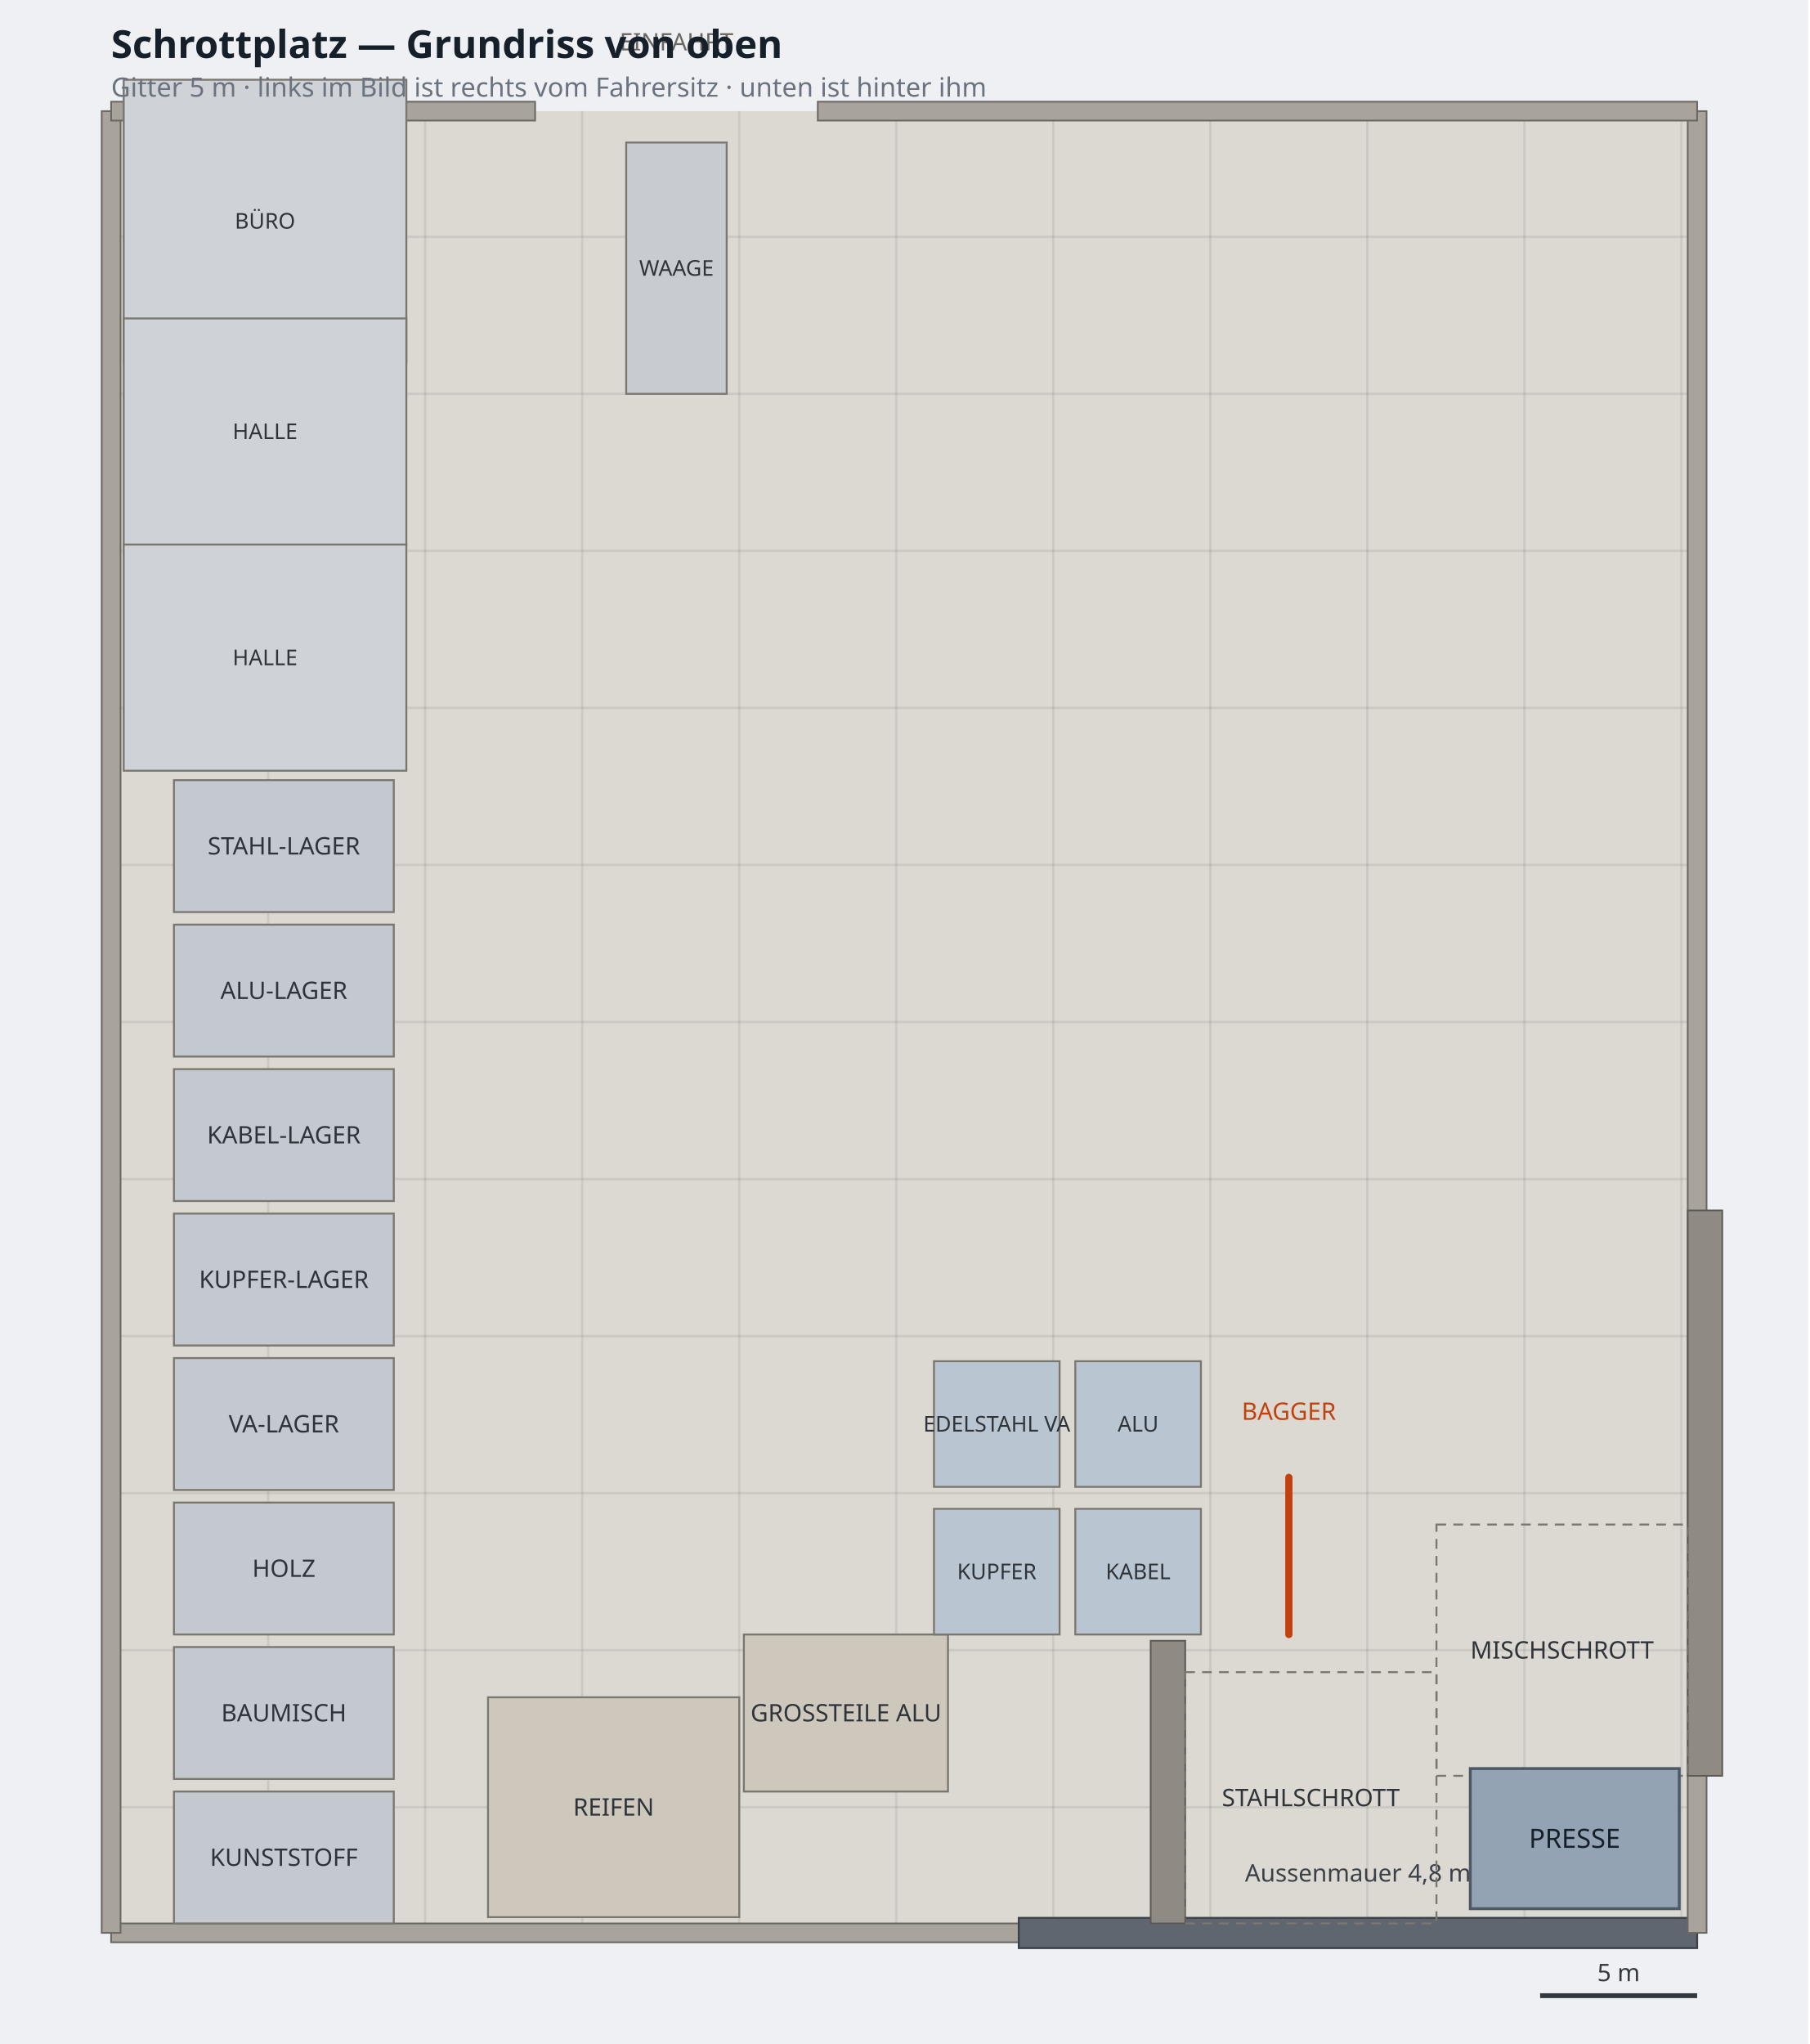
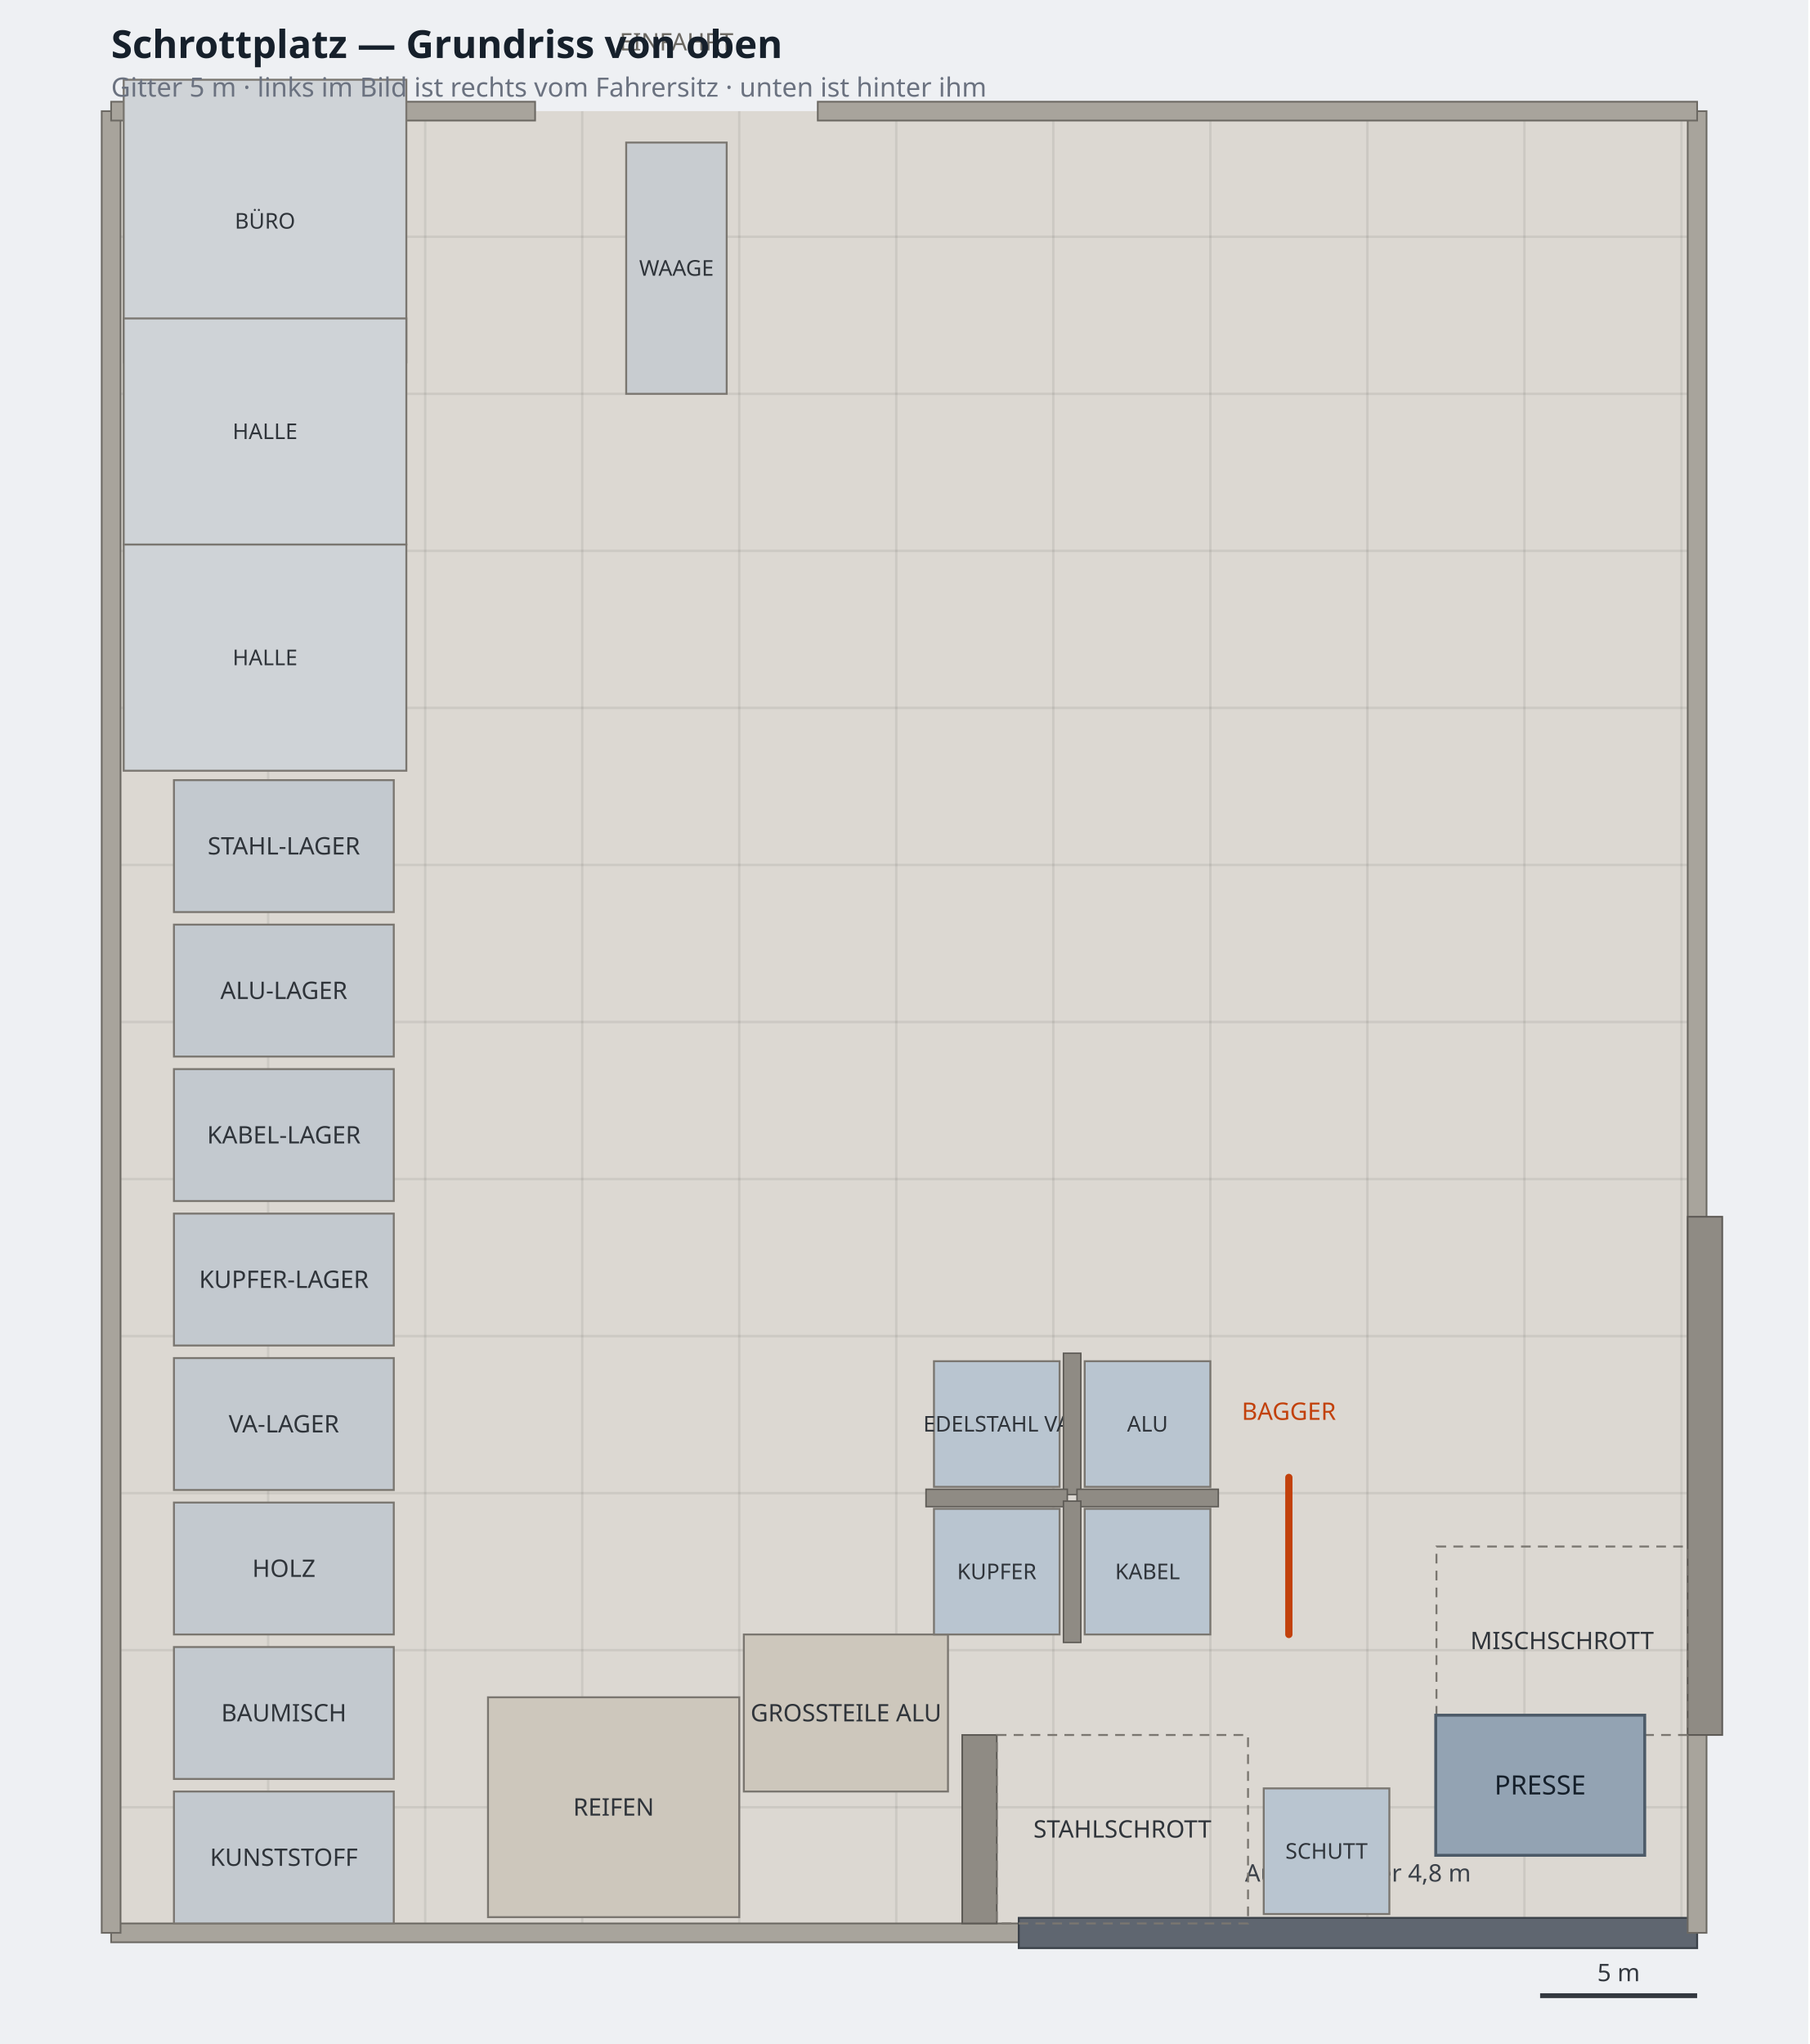
<svg xmlns="http://www.w3.org/2000/svg" width="749" height="846" viewBox="0 0 749 846">
  <rect width="748.5" height="846" fill="#eef0f3" />
  <rect x="46" y="46" width="656.5" height="754" fill="#dcd8d2" />
  <line x1="46" y1="46" x2="46" y2="800" stroke="#00000012" />
  <line x1="111" y1="46" x2="111" y2="800" stroke="#00000012" />
  <line x1="176" y1="46" x2="176" y2="800" stroke="#00000012" />
  <line x1="241" y1="46" x2="241" y2="800" stroke="#00000012" />
  <line x1="306" y1="46" x2="306" y2="800" stroke="#00000012" />
  <line x1="371" y1="46" x2="371" y2="800" stroke="#00000012" />
  <line x1="436" y1="46" x2="436" y2="800" stroke="#00000012" />
  <line x1="501" y1="46" x2="501" y2="800" stroke="#00000012" />
  <line x1="566" y1="46" x2="566" y2="800" stroke="#00000012" />
  <line x1="631" y1="46" x2="631" y2="800" stroke="#00000012" />
  <line x1="696" y1="46" x2="696" y2="800" stroke="#00000012" />
  <line x1="46" y1="748" x2="702.5" y2="748" stroke="#00000012" />
  <line x1="46" y1="683" x2="702.5" y2="683" stroke="#00000012" />
  <line x1="46" y1="618" x2="702.5" y2="618" stroke="#00000012" />
  <line x1="46" y1="553" x2="702.5" y2="553" stroke="#00000012" />
  <line x1="46" y1="488" x2="702.5" y2="488" stroke="#00000012" />
  <line x1="46" y1="423" x2="702.5" y2="423" stroke="#00000012" />
  <line x1="46" y1="358" x2="702.5" y2="358" stroke="#00000012" />
  <line x1="46" y1="293" x2="702.5" y2="293" stroke="#00000012" />
  <line x1="46" y1="228" x2="702.5" y2="228" stroke="#00000012" />
  <line x1="46" y1="163" x2="702.5" y2="163" stroke="#00000012" />
  <line x1="46" y1="98" x2="702.5" y2="98" stroke="#00000012" />
  <rect x="46.0" y="796.1" width="656.5" height="7.8" fill="#a8a49c" stroke="#6b6862" stroke-width="0.7" />
  <rect x="421.7" y="793.8" width="280.8" height="12.5" fill="#5f6670" stroke="#3b4149" stroke-width="0.8" />
  <text x="562.1" y="775.3" fill="#3b4149" font-size="10" text-anchor="middle" dominant-baseline="middle" font-family="system-ui,sans-serif">Aussenmauer 4,8 m</text>
  <rect x="42.1" y="46.0" width="7.8" height="754.0" fill="#a8a49c" stroke="#6b6862" stroke-width="0.7" />
  <rect x="698.6" y="46.0" width="7.8" height="754.0" fill="#a8a49c" stroke="#6b6862" stroke-width="0.7" />
  <rect x="46.0" y="42.1" width="175.5" height="7.8" fill="#a8a49c" stroke="#6b6862" stroke-width="0.7" />
  <rect x="338.5" y="42.1" width="364.0" height="7.8" fill="#a8a49c" stroke="#6b6862" stroke-width="0.7" />
  <text x="280.0" y="17.4" fill="#6b6862" font-size="10" text-anchor="middle" dominant-baseline="middle" font-family="system-ui,sans-serif">EINFAHRT</text>
-   <rect x="698.6" y="501.0" width="14.3" height="234.0" fill="#8f8b84" stroke="#5d5a55" stroke-width="0.7" />
-   <rect x="476.3" y="679.1" width="14.3" height="117.0" fill="#8f8b84" stroke="#5d5a55" stroke-width="0.7" />
-   <rect x="594.6" y="631.0" width="104.0" height="104.0" fill="none" stroke="#7a7670" stroke-width="0.8" stroke-dasharray="4 3" />
-   <text x="646.6" y="683.0" fill="#2f343a" font-size="10" text-anchor="middle" dominant-baseline="middle" font-family="system-ui,sans-serif">MISCHSCHROTT</text>
-   <rect x="490.6" y="692.1" width="104.0" height="104.0" fill="none" stroke="#7a7670" stroke-width="0.8" stroke-dasharray="4 3" />
-   <text x="542.6" y="744.1" fill="#2f343a" font-size="10" text-anchor="middle" dominant-baseline="middle" font-family="system-ui,sans-serif">STAHLSCHROTT</text>
+   <rect x="698.6" y="503.6" width="14.3" height="214.5" fill="#8f8b84" stroke="#5d5a55" stroke-width="0.7" />
+   <rect x="398.3" y="718.1" width="14.3" height="78.0" fill="#8f8b84" stroke="#5d5a55" stroke-width="0.7" />
+   <rect x="594.6" y="640.1" width="104.0" height="78.0" fill="none" stroke="#7a7670" stroke-width="0.8" stroke-dasharray="4 3" />
+   <text x="646.6" y="679.1" fill="#2f343a" font-size="10" text-anchor="middle" dominant-baseline="middle" font-family="system-ui,sans-serif">MISCHSCHROTT</text>
+   <rect x="412.6" y="718.1" width="104.0" height="78.0" fill="none" stroke="#7a7670" stroke-width="0.8" stroke-dasharray="4 3" />
+   <text x="464.6" y="757.1" fill="#2f343a" font-size="10" text-anchor="middle" dominant-baseline="middle" font-family="system-ui,sans-serif">STAHLSCHROTT</text>
+   <rect x="523.1" y="740.2" width="52.0" height="52.0" fill="#b9c5d0" stroke="#7a7670" stroke-width="0.8" />
+   <text x="549.1" y="766.2" fill="#2f343a" font-size="9" text-anchor="middle" dominant-baseline="middle" font-family="system-ui,sans-serif">SCHUTT</text>
  <rect x="307.9" y="676.5" width="84.5" height="65.0" fill="#cdc7bc" stroke="#7a7670" stroke-width="0.8" />
  <text x="350.2" y="709.0" fill="#2f343a" font-size="10" text-anchor="middle" dominant-baseline="middle" font-family="system-ui,sans-serif">GROSSTEILE ALU</text>
  <rect x="202.0" y="702.5" width="104.0" height="91.0" fill="#cdc7bc" stroke="#7a7670" stroke-width="0.8" />
  <text x="254.0" y="748.0" fill="#2f343a" font-size="10" text-anchor="middle" dominant-baseline="middle" font-family="system-ui,sans-serif">REIFEN</text>
-   <rect x="445.1" y="563.4" width="52.0" height="52.0" fill="#b9c5d0" stroke="#7a7670" stroke-width="0.8" />
-   <text x="471.1" y="589.4" fill="#2f343a" font-size="9" text-anchor="middle" dominant-baseline="middle" font-family="system-ui,sans-serif">ALU</text>
+   <rect x="449.0" y="563.4" width="52.0" height="52.0" fill="#b9c5d0" stroke="#7a7670" stroke-width="0.8" />
+   <text x="475.0" y="589.4" fill="#2f343a" font-size="9" text-anchor="middle" dominant-baseline="middle" font-family="system-ui,sans-serif">ALU</text>
  <rect x="386.6" y="563.4" width="52.0" height="52.0" fill="#b9c5d0" stroke="#7a7670" stroke-width="0.8" />
  <text x="412.6" y="589.4" fill="#2f343a" font-size="9" text-anchor="middle" dominant-baseline="middle" font-family="system-ui,sans-serif">EDELSTAHL VA</text>
-   <rect x="445.1" y="624.5" width="52.0" height="52.0" fill="#b9c5d0" stroke="#7a7670" stroke-width="0.8" />
-   <text x="471.1" y="650.5" fill="#2f343a" font-size="9" text-anchor="middle" dominant-baseline="middle" font-family="system-ui,sans-serif">KABEL</text>
+   <rect x="449.0" y="624.5" width="52.0" height="52.0" fill="#b9c5d0" stroke="#7a7670" stroke-width="0.8" />
+   <text x="475.0" y="650.5" fill="#2f343a" font-size="9" text-anchor="middle" dominant-baseline="middle" font-family="system-ui,sans-serif">KABEL</text>
  <rect x="386.6" y="624.5" width="52.0" height="52.0" fill="#b9c5d0" stroke="#7a7670" stroke-width="0.8" />
  <text x="412.6" y="650.5" fill="#2f343a" font-size="9" text-anchor="middle" dominant-baseline="middle" font-family="system-ui,sans-serif">KUPFER</text>
  <rect x="72.0" y="322.9" width="91.0" height="54.6" fill="#c3c9cf" stroke="#7a7670" stroke-width="0.8" />
  <text x="117.5" y="350.2" fill="#2f343a" font-size="10" text-anchor="middle" dominant-baseline="middle" font-family="system-ui,sans-serif">STAHL-LAGER</text>
  <rect x="72.0" y="382.7" width="91.0" height="54.6" fill="#c3c9cf" stroke="#7a7670" stroke-width="0.8" />
  <text x="117.5" y="410.0" fill="#2f343a" font-size="10" text-anchor="middle" dominant-baseline="middle" font-family="system-ui,sans-serif">ALU-LAGER</text>
  <rect x="72.0" y="442.5" width="91.0" height="54.6" fill="#c3c9cf" stroke="#7a7670" stroke-width="0.8" />
  <text x="117.5" y="469.8" fill="#2f343a" font-size="10" text-anchor="middle" dominant-baseline="middle" font-family="system-ui,sans-serif">KABEL-LAGER</text>
  <rect x="72.0" y="502.3" width="91.0" height="54.6" fill="#c3c9cf" stroke="#7a7670" stroke-width="0.8" />
  <text x="117.5" y="529.6" fill="#2f343a" font-size="10" text-anchor="middle" dominant-baseline="middle" font-family="system-ui,sans-serif">KUPFER-LAGER</text>
  <rect x="72.0" y="562.1" width="91.0" height="54.6" fill="#c3c9cf" stroke="#7a7670" stroke-width="0.8" />
  <text x="117.5" y="589.4" fill="#2f343a" font-size="10" text-anchor="middle" dominant-baseline="middle" font-family="system-ui,sans-serif">VA-LAGER</text>
  <rect x="72.0" y="621.9" width="91.0" height="54.6" fill="#c3c9cf" stroke="#7a7670" stroke-width="0.8" />
  <text x="117.5" y="649.2" fill="#2f343a" font-size="10" text-anchor="middle" dominant-baseline="middle" font-family="system-ui,sans-serif">HOLZ</text>
  <rect x="72.0" y="681.7" width="91.0" height="54.6" fill="#c3c9cf" stroke="#7a7670" stroke-width="0.8" />
  <text x="117.5" y="709.0" fill="#2f343a" font-size="10" text-anchor="middle" dominant-baseline="middle" font-family="system-ui,sans-serif">BAUMISCH</text>
  <rect x="72.0" y="741.5" width="91.0" height="54.6" fill="#c3c9cf" stroke="#7a7670" stroke-width="0.8" />
  <text x="117.5" y="768.8" fill="#2f343a" font-size="10" text-anchor="middle" dominant-baseline="middle" font-family="system-ui,sans-serif">KUNSTSTOFF</text>
-   <rect x="608.6" y="732.0" width="86.5" height="58.0" fill="#93a3b3" stroke="#4c5a68" stroke-width="1.2" />
-   <text x="651.8" y="761.0" fill="#16202b" font-size="11" text-anchor="middle" dominant-baseline="middle" font-family="system-ui,sans-serif">PRESSE</text>
+   <rect x="440.2" y="560.1" width="7.2" height="58.5" fill="#8f8b84" stroke="#5d5a55" stroke-width="0.6" />
+   <rect x="445.8" y="616.4" width="58.5" height="7.2" fill="#8f8b84" stroke="#5d5a55" stroke-width="0.6" />
+   <rect x="383.3" y="616.4" width="58.5" height="7.2" fill="#8f8b84" stroke="#5d5a55" stroke-width="0.6" />
+   <rect x="440.2" y="621.3" width="7.2" height="58.5" fill="#8f8b84" stroke="#5d5a55" stroke-width="0.6" />
+   <rect x="594.3" y="709.9" width="86.5" height="58.0" fill="#93a3b3" stroke="#4c5a68" stroke-width="1.2" />
+   <text x="637.5" y="738.9" fill="#16202b" font-size="11" text-anchor="middle" dominant-baseline="middle" font-family="system-ui,sans-serif">PRESSE</text>
  <line x1="533.5" y1="676.5" x2="533.5" y2="611.5" stroke="#c2410c" stroke-width="3" stroke-linecap="round" />
  <text x="533.5" y="584.2" fill="#c2410c" font-size="10" text-anchor="middle" dominant-baseline="middle" font-family="system-ui,sans-serif">BAGGER</text>
  <rect x="259.2" y="59.0" width="41.6" height="104.0" fill="#c8ccd0" stroke="#7a7670" stroke-width="0.8" />
  <text x="280.0" y="111.0" fill="#2f343a" font-size="9" text-anchor="middle" dominant-baseline="middle" font-family="system-ui,sans-serif">WAAGE</text>
  <rect x="51.2" y="33.0" width="117.0" height="117.0" fill="#cfd3d7" stroke="#7a7670" stroke-width="0.8" />
  <text x="109.7" y="91.5" fill="#2f343a" font-size="9" text-anchor="middle" dominant-baseline="middle" font-family="system-ui,sans-serif">BÜRO</text>
  <rect x="51.2" y="131.8" width="117.0" height="93.6" fill="#cfd3d7" stroke="#7a7670" stroke-width="0.8" />
  <text x="109.7" y="178.6" fill="#2f343a" font-size="9" text-anchor="middle" dominant-baseline="middle" font-family="system-ui,sans-serif">HALLE</text>
  <rect x="51.2" y="225.4" width="117.0" height="93.6" fill="#cfd3d7" stroke="#7a7670" stroke-width="0.8" />
  <text x="109.7" y="272.2" fill="#2f343a" font-size="9" text-anchor="middle" dominant-baseline="middle" font-family="system-ui,sans-serif">HALLE</text>
  <text x="46" y="24" fill="#16202b" font-size="16" font-weight="600" font-family="system-ui,sans-serif">Schrottplatz — Grundriss von oben</text>
  <text x="46" y="40" fill="#6b7280" font-size="11" font-family="system-ui,sans-serif">Gitter 5 m · links im Bild ist rechts vom Fahrersitz · unten ist hinter ihm</text>
  <line x1="637.5" y1="826" x2="702.5" y2="826" stroke="#33383f" stroke-width="2" />
  <text x="670" y="820" fill="#33383f" font-size="10" text-anchor="middle" font-family="system-ui,sans-serif">5 m</text>
</svg>
